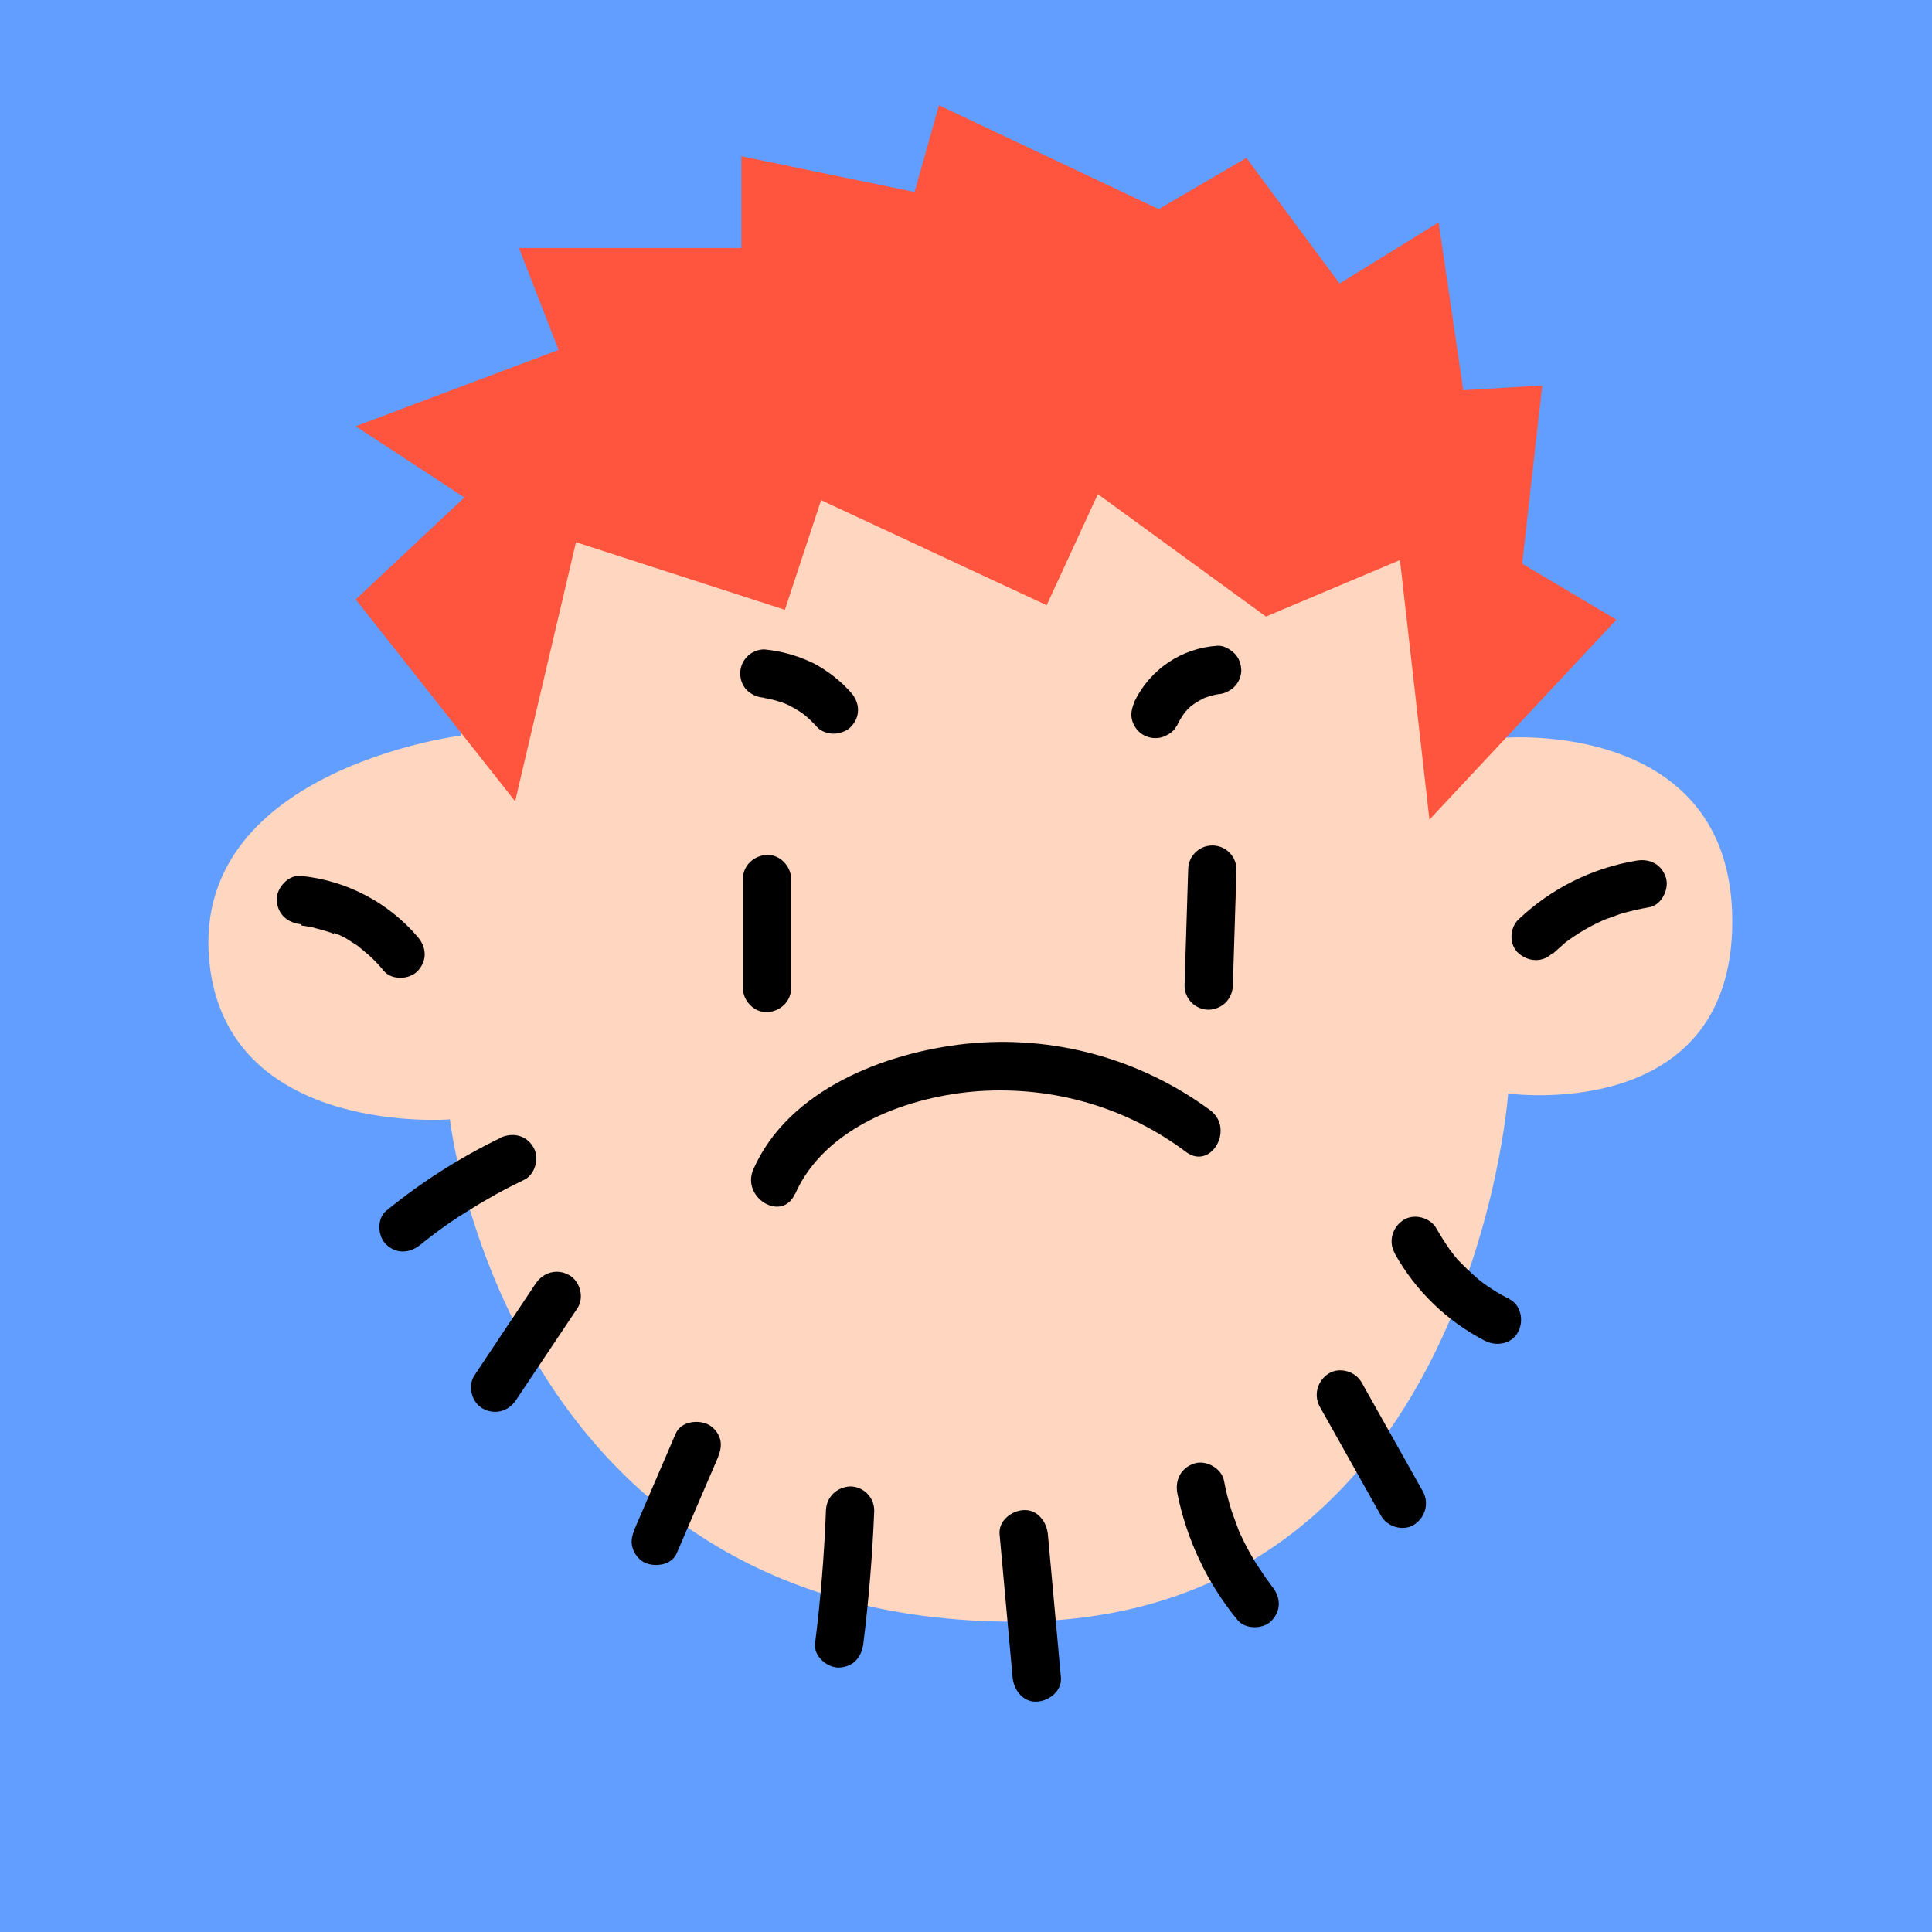
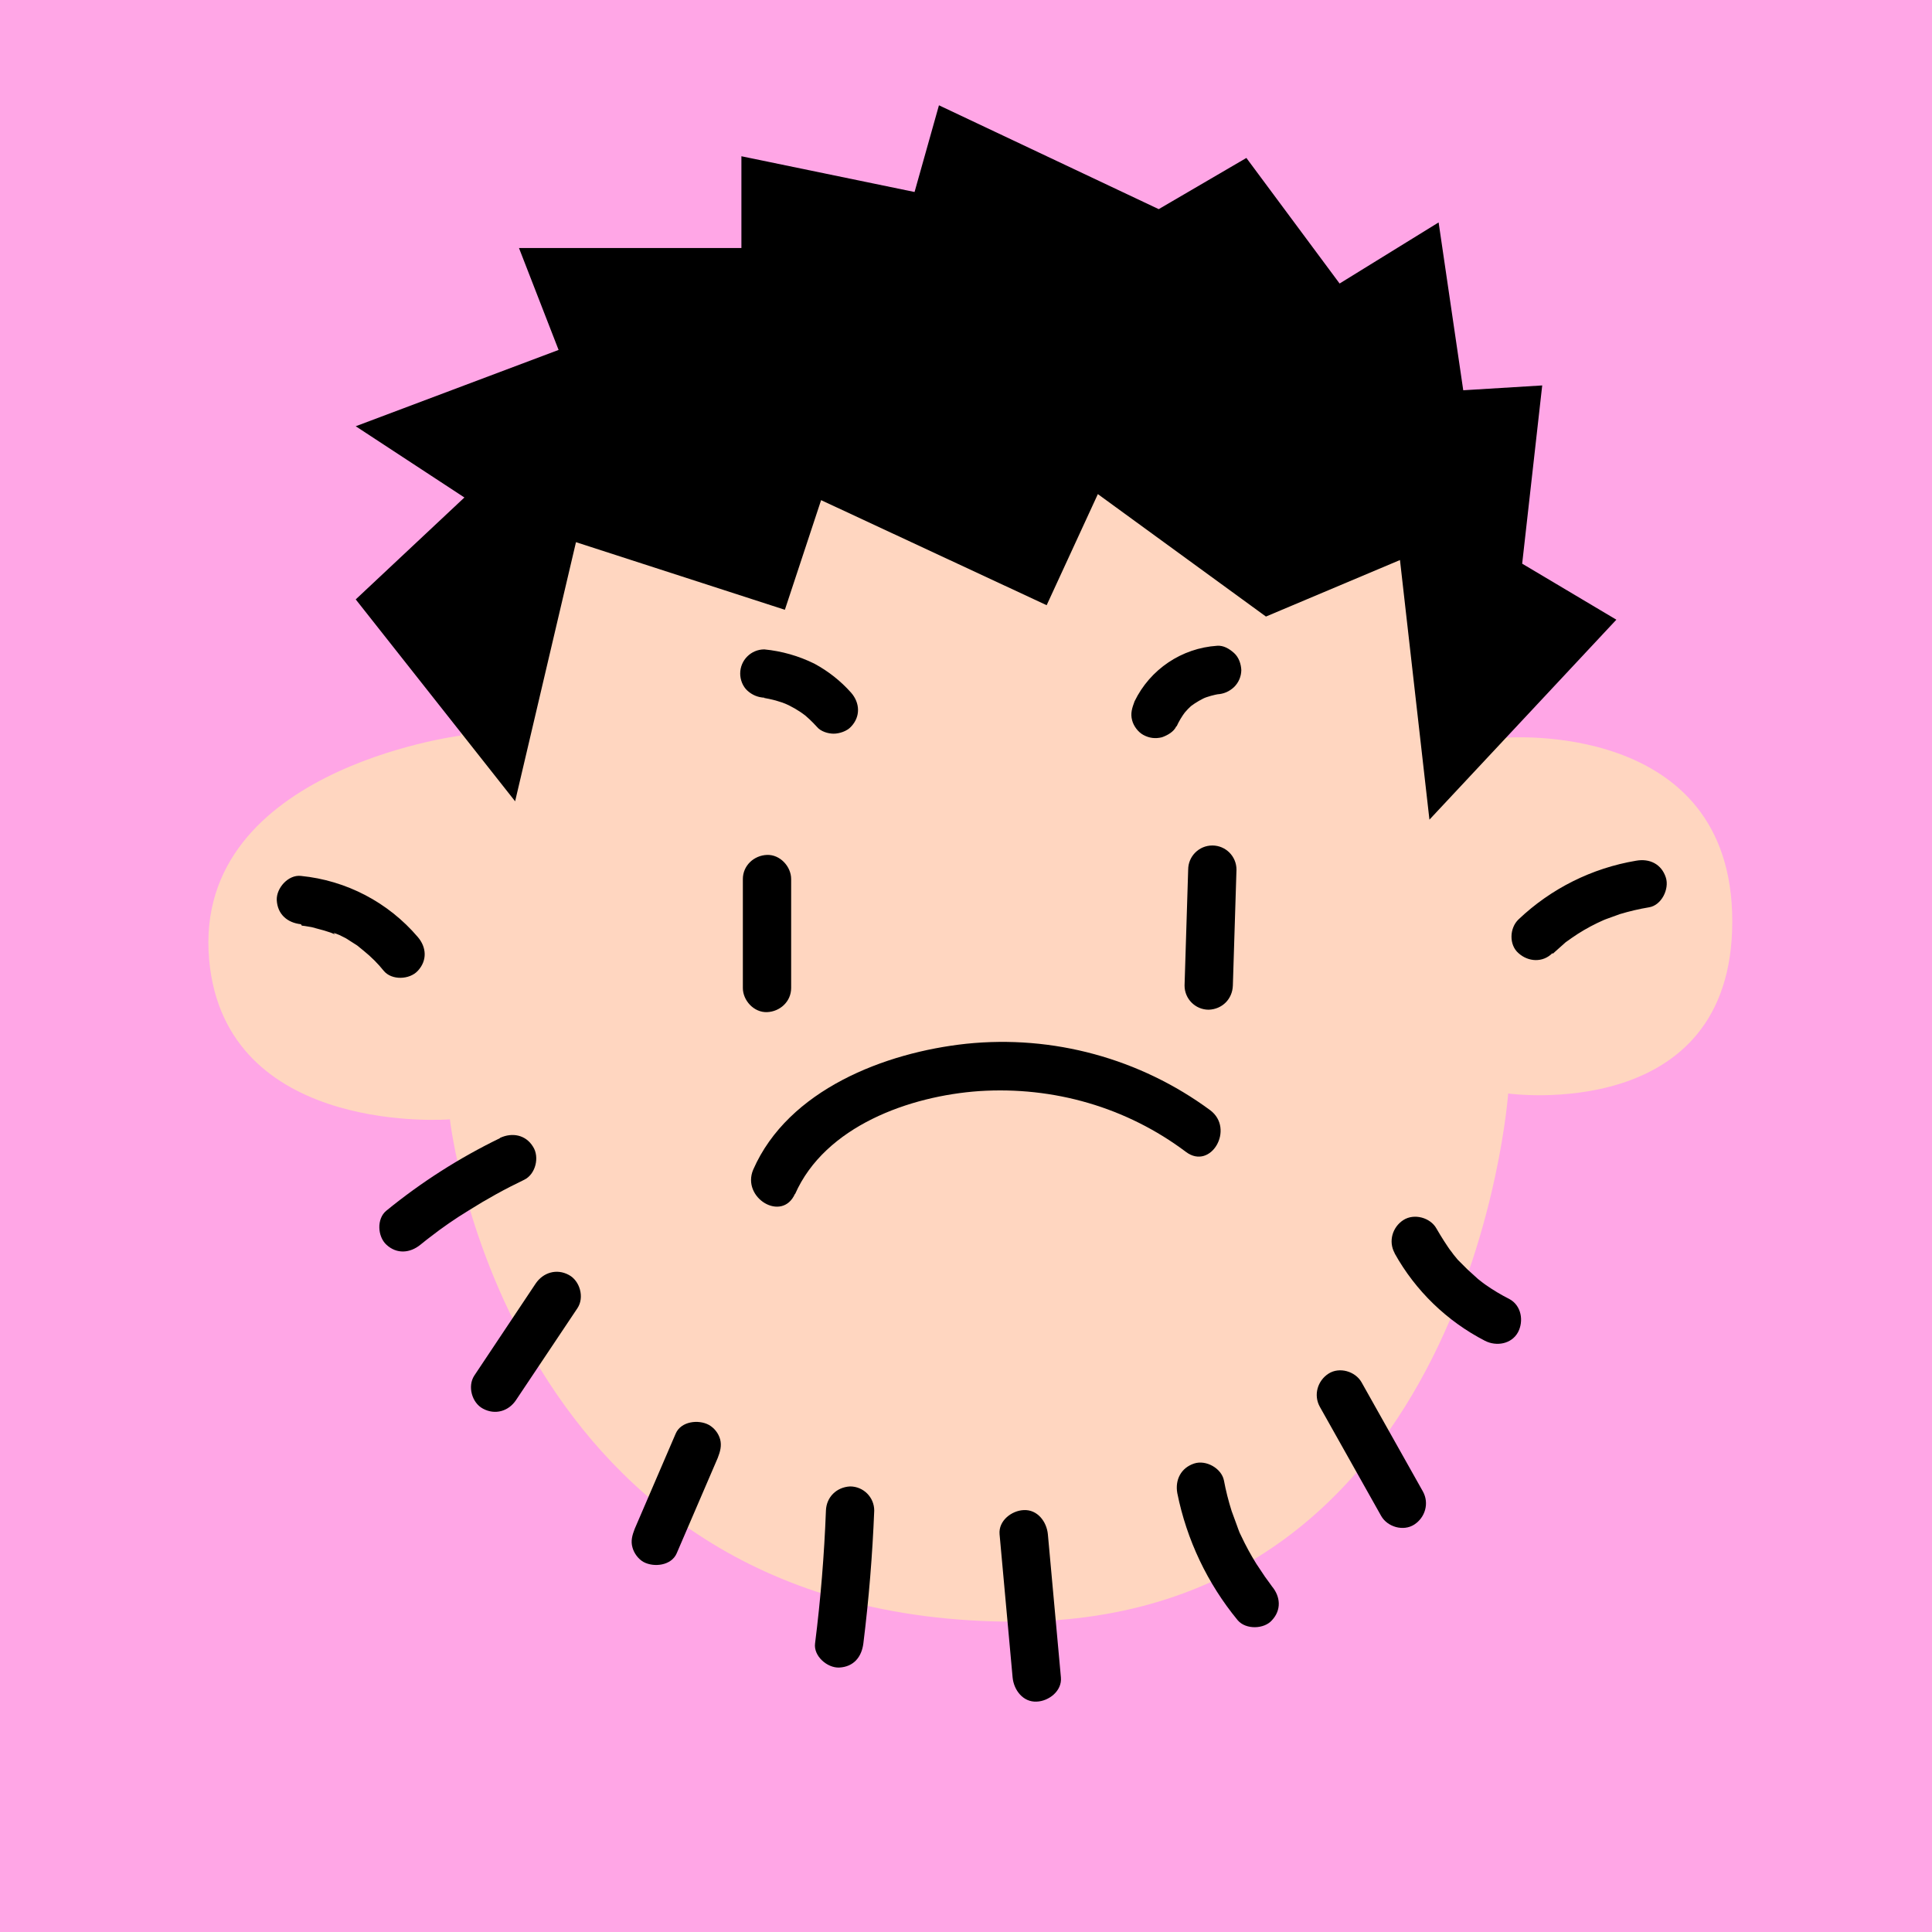
<svg xmlns="http://www.w3.org/2000/svg" viewBox="0 0 80 80" fill="none" shape-rendering="auto">
  <mask id="viewboxMask">
    <rect width="80" height="80" rx="0" ry="0" x="0" y="0" fill="#fff" />
  </mask>
  <g mask="url(#viewboxMask)">
-     <rect fill="#619eff" width="80" height="80" x="0" y="0" />
+     <rect fill="#ffa6e6" width="80" height="80" x="0" y="0" />
    <path d="M19.07 30.47s1.57-20.23 21.59-20.23S62.3 30.55 62.3 30.55s9.43-.8 9.43 7.6c0 8.42-9.28 7.13-9.28 7.13S60.9 67.15 42.03 67.15c-21.11 0-23.4-20.8-23.4-20.8s-9 .72-9.93-6.25c-1.08-8.2 10.37-9.64 10.37-9.64" fill="#ffd6c0" />
    <path d="m64.3 39.49.46-.41.1-.09c.12-.1-.13.1-.02.02l.24-.17q.5-.35 1.06-.62l.26-.12.05-.02.05-.02.58-.21q.6-.18 1.2-.28c.52-.08.85-.76.7-1.23-.18-.56-.67-.8-1.23-.7a9.3 9.3 0 0 0-4.87 2.43c-.38.36-.4 1.06 0 1.4.4.36 1 .4 1.4 0zm-51.8-1.16.14.01c-.27-.02-.11-.01-.04 0l.3.05.52.14.28.09.12.05c.02 0 .22.09.06.02-.14-.1 0-.04.03-.03l.15.06.26.13.47.3.27.22q.47.38.83.83c.33.4 1.07.37 1.41 0 .4-.43.36-.98 0-1.4a7.3 7.3 0 0 0-4.84-2.53c-.52-.06-1.02.5-1 1 .03.59.44.94 1 1m18.3-1.9v4.54c0 .52.46 1.02 1 1s1-.44 1-1V36.4c0-.52-.46-1.02-1-1s-1 .44-1 1M49.2 36l-.15 4.81a1 1 0 0 0 1 1c.56-.02.98-.44 1-1l.15-4.8a1 1 0 0 0-1-1 1 1 0 0 0-1 1" fill="black" />
    <path d="M20.7 47.13a24 24 0 0 0-4.7 3c-.41.33-.37 1.07 0 1.41.43.4.98.35 1.41 0l.25-.2.13-.1q-.12.1 0 0a17 17 0 0 1 1.62-1.12q1.11-.7 2.3-1.27c.47-.23.64-.94.36-1.37-.3-.49-.86-.6-1.37-.36zm1.48 6.02-2.54 3.81c-.29.44-.1 1.13.36 1.37.5.27 1.06.11 1.37-.36l2.54-3.8c.3-.45.1-1.14-.36-1.38-.5-.27-1.06-.1-1.37.36m5.8 6.21-1.7 3.95c-.1.26-.17.5-.09.77.06.23.24.48.46.6.43.23 1.15.15 1.37-.36l1.7-3.95c.1-.26.17-.5.1-.77a1 1 0 0 0-.47-.6c-.43-.23-1.15-.15-1.37.36m6.22 3.19a63 63 0 0 1-.45 5.5c-.07.52.5 1.02 1 1 .6-.03.93-.44 1-1q.34-2.74.45-5.5a1 1 0 0 0-1-1c-.56.03-.98.44-1 1m7.19.98.54 5.93c.05.52.43 1.03 1 1 .5-.02 1.05-.44 1-1l-.54-5.93c-.05-.52-.43-1.03-1-1-.5.02-1.05.44-1 1m7.36-1.7a12 12 0 0 0 2.5 5.26c.34.4 1.1.37 1.42 0 .4-.43.35-.98 0-1.4l-.1-.14q.11.15 0 0l-.19-.26-.36-.54a11 11 0 0 1-.62-1.14q-.08-.15-.13-.3l-.05-.14-.22-.6q-.2-.63-.32-1.27c-.1-.5-.74-.86-1.23-.7-.55.18-.8.68-.7 1.23m5.9-3.58 2.54 4.52c.26.46.92.65 1.37.36s.63-.88.36-1.37l-2.54-4.52c-.26-.46-.92-.65-1.37-.36s-.63.88-.36 1.37m3.1-6.35a9 9 0 0 0 3.74 3.62c.47.24 1.1.14 1.37-.36.24-.46.14-1.1-.36-1.37a8 8 0 0 1-1-.6l-.23-.17c.27.2 0 0-.07-.06l-.44-.4-.4-.4-.18-.22c-.05-.07-.24-.34-.06-.07q-.34-.48-.64-1c-.25-.45-.92-.64-1.37-.35s-.63.88-.36 1.37" fill="black" />
    <path d="M32.92 49.45c1.24-2.82 4.75-4.07 7.63-4.27 3.08-.2 6.1.67 8.56 2.52 1.03.77 2.03-.96 1-1.73a14.5 14.5 0 0 0-10.1-2.75c-3.36.36-7.37 1.9-8.82 5.21-.5 1.17 1.2 2.2 1.73 1zm15.8-19.37q.15-.33.36-.6l-.16.2q.25-.34.58-.6l-.2.17q.33-.25.71-.41l-.24.1q.37-.15.75-.21l-.27.04s.1 0 .15-.02q.4-.02.7-.3a1 1 0 0 0 .3-.7c-.01-.25-.1-.53-.3-.71s-.44-.32-.7-.3a4.1 4.1 0 0 0-3.42 2.3c-.1.27-.18.5-.1.79.06.23.24.48.46.6q.36.2.77.1c.23-.08.5-.23.6-.46zM31.65 28.9l.18.03-.27-.04q.57.08 1.09.3l-.24-.1q.53.22.98.57l-.2-.16q.34.27.63.59c.16.2.47.29.7.29s.55-.1.72-.29c.4-.42.37-.99 0-1.41q-.65-.73-1.52-1.2a6 6 0 0 0-2.07-.59 1 1 0 0 0-1 1c0 .25.1.53.3.71q.3.27.7.29z" fill="black" />
-     <path d="m21.33 33.18 2.52-10.73 8.65 2.8 1.5-4.54 9.34 4.35 2.12-4.6 6.96 5.07 5.55-2.34 1.22 10.75 7.74-8.28-3.9-2.32.83-7.38-3.27.2-1.02-6.95-4.1 2.53-3.86-5.2-3.63 2.12-9.1-4.3-1.01 3.59-7.17-1.48v3.8h-9.21l1.64 4.22-8.4 3.16 4.5 2.95-4.5 4.22z" fill="#ff543d" />
+     <path d="m21.33 33.18 2.52-10.73 8.65 2.8 1.5-4.54 9.34 4.35 2.12-4.6 6.96 5.07 5.55-2.34 1.22 10.75 7.74-8.28-3.9-2.32.83-7.38-3.27.2-1.02-6.95-4.1 2.53-3.86-5.2-3.63 2.12-9.1-4.3-1.01 3.59-7.17-1.48v3.8h-9.21l1.64 4.22-8.4 3.16 4.5 2.95-4.5 4.22z" fill="#000000" />
  </g>
</svg>
